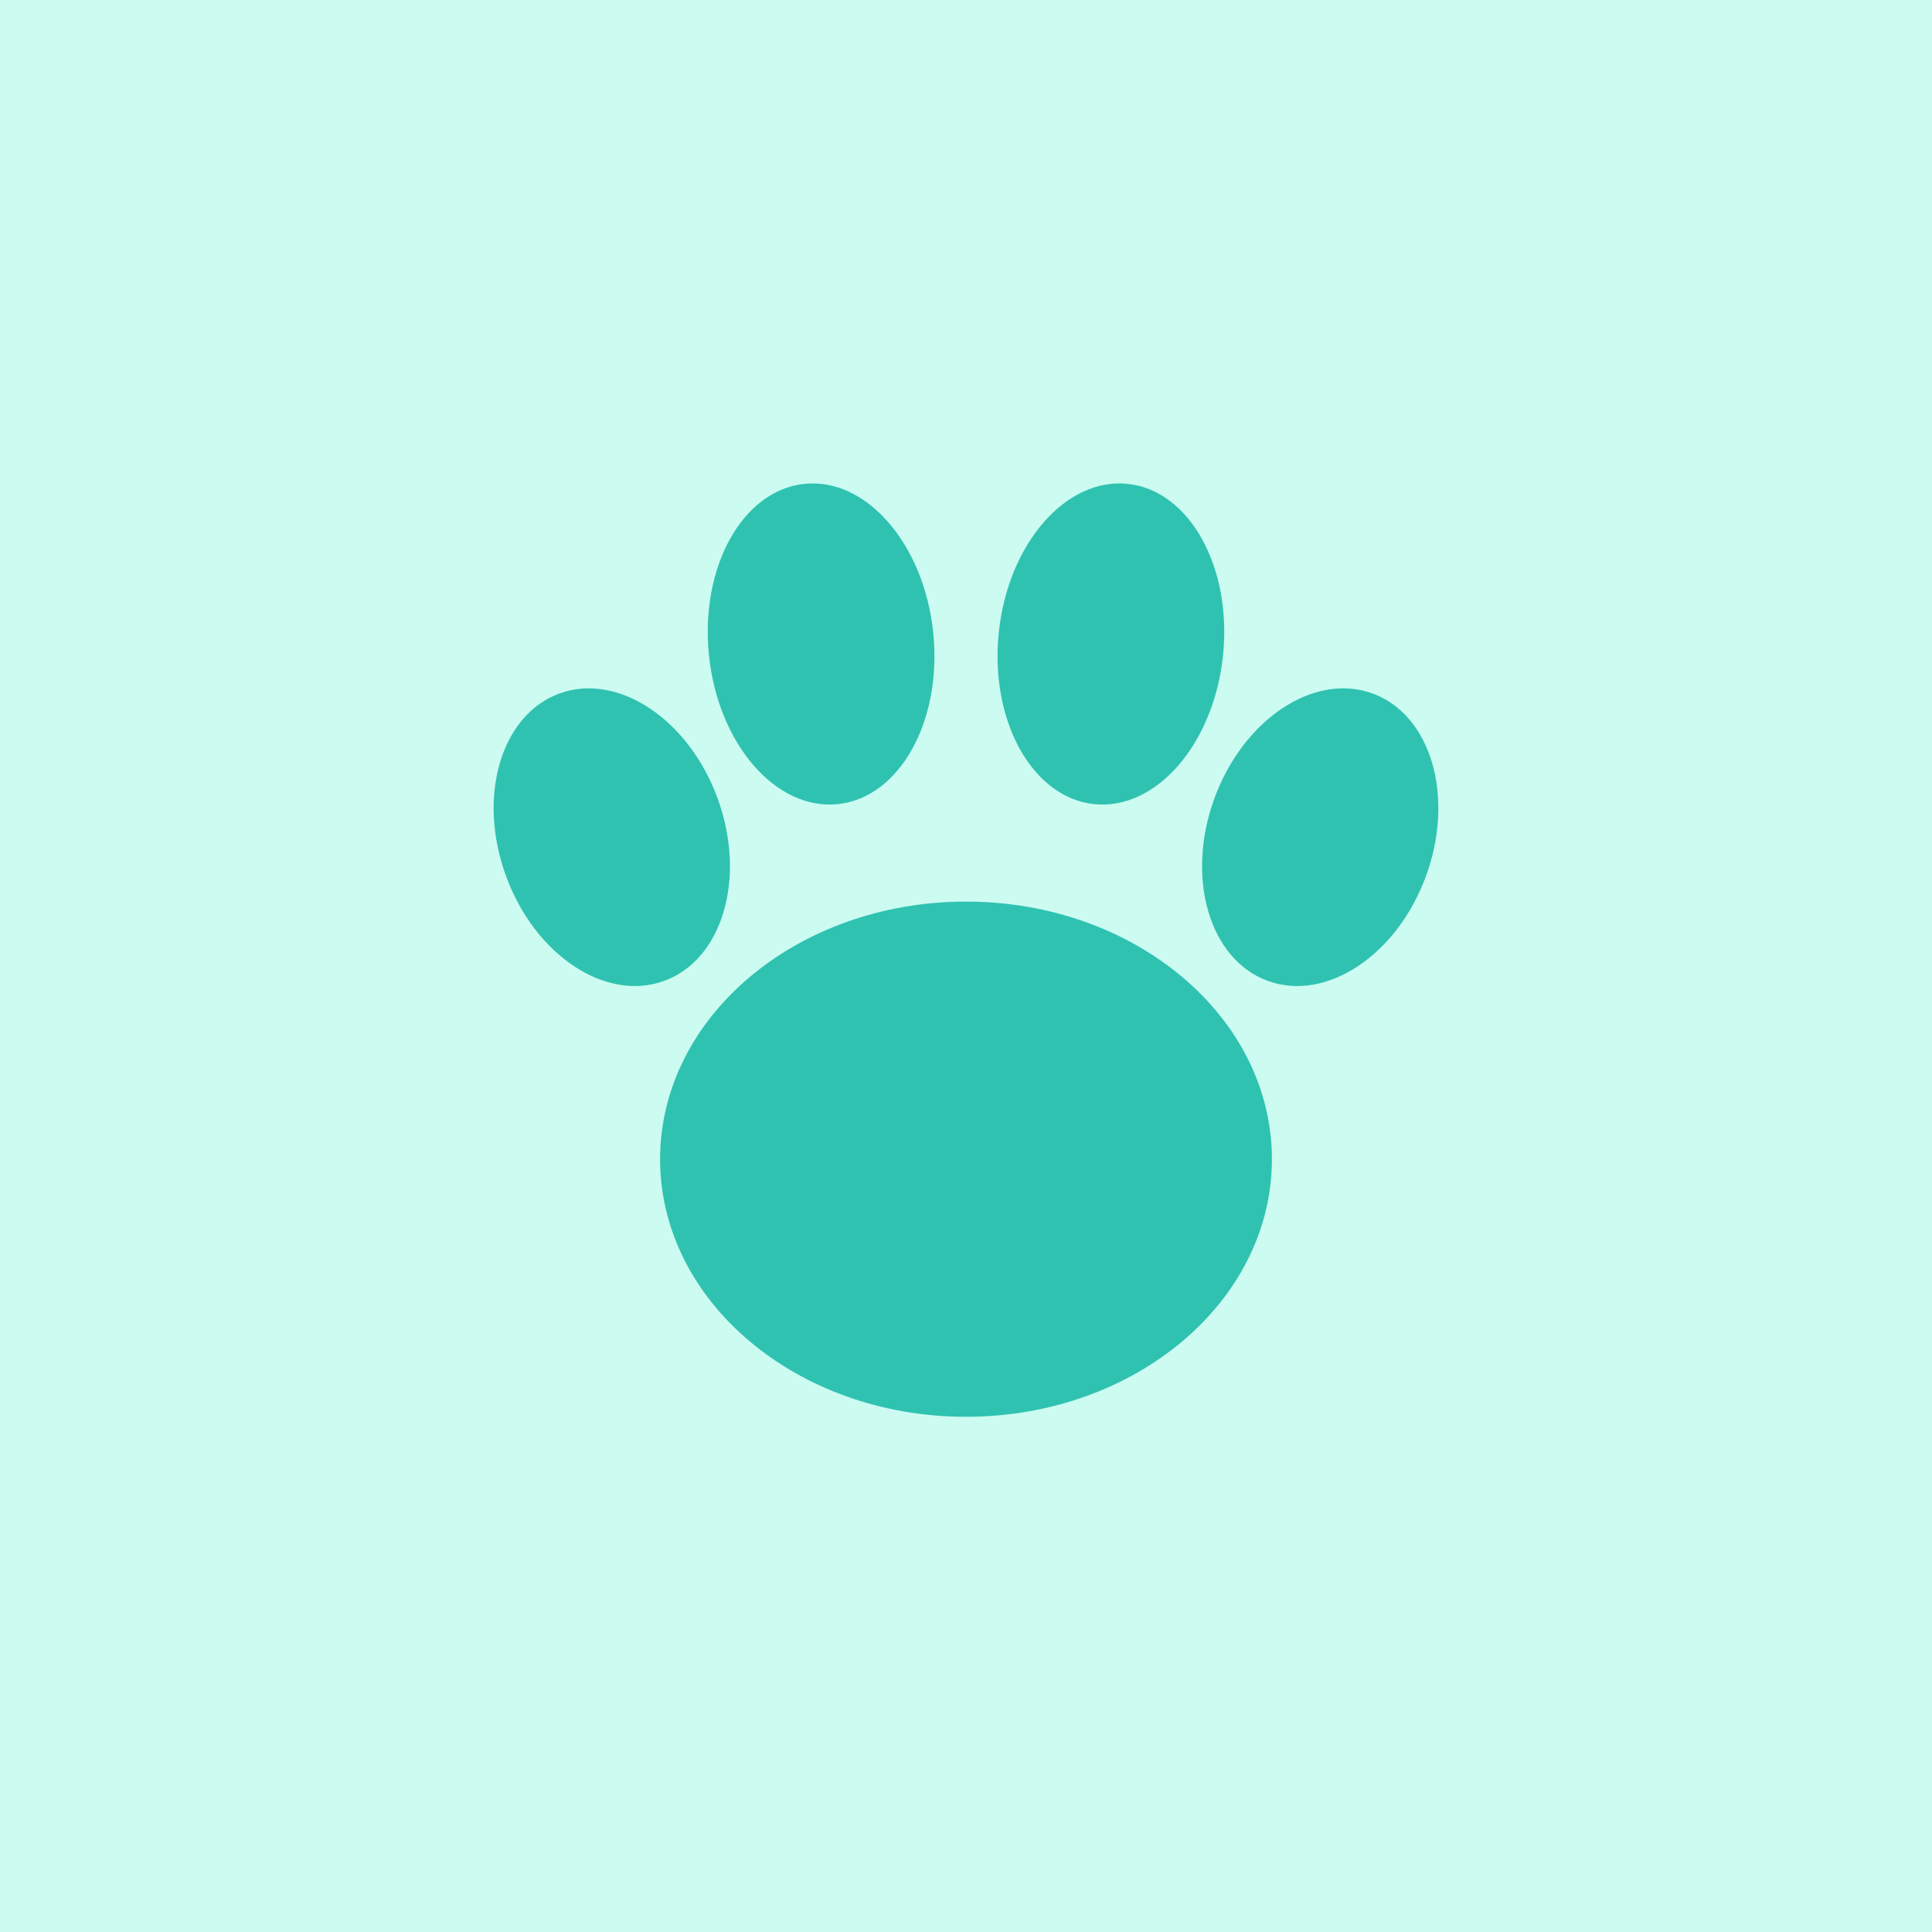
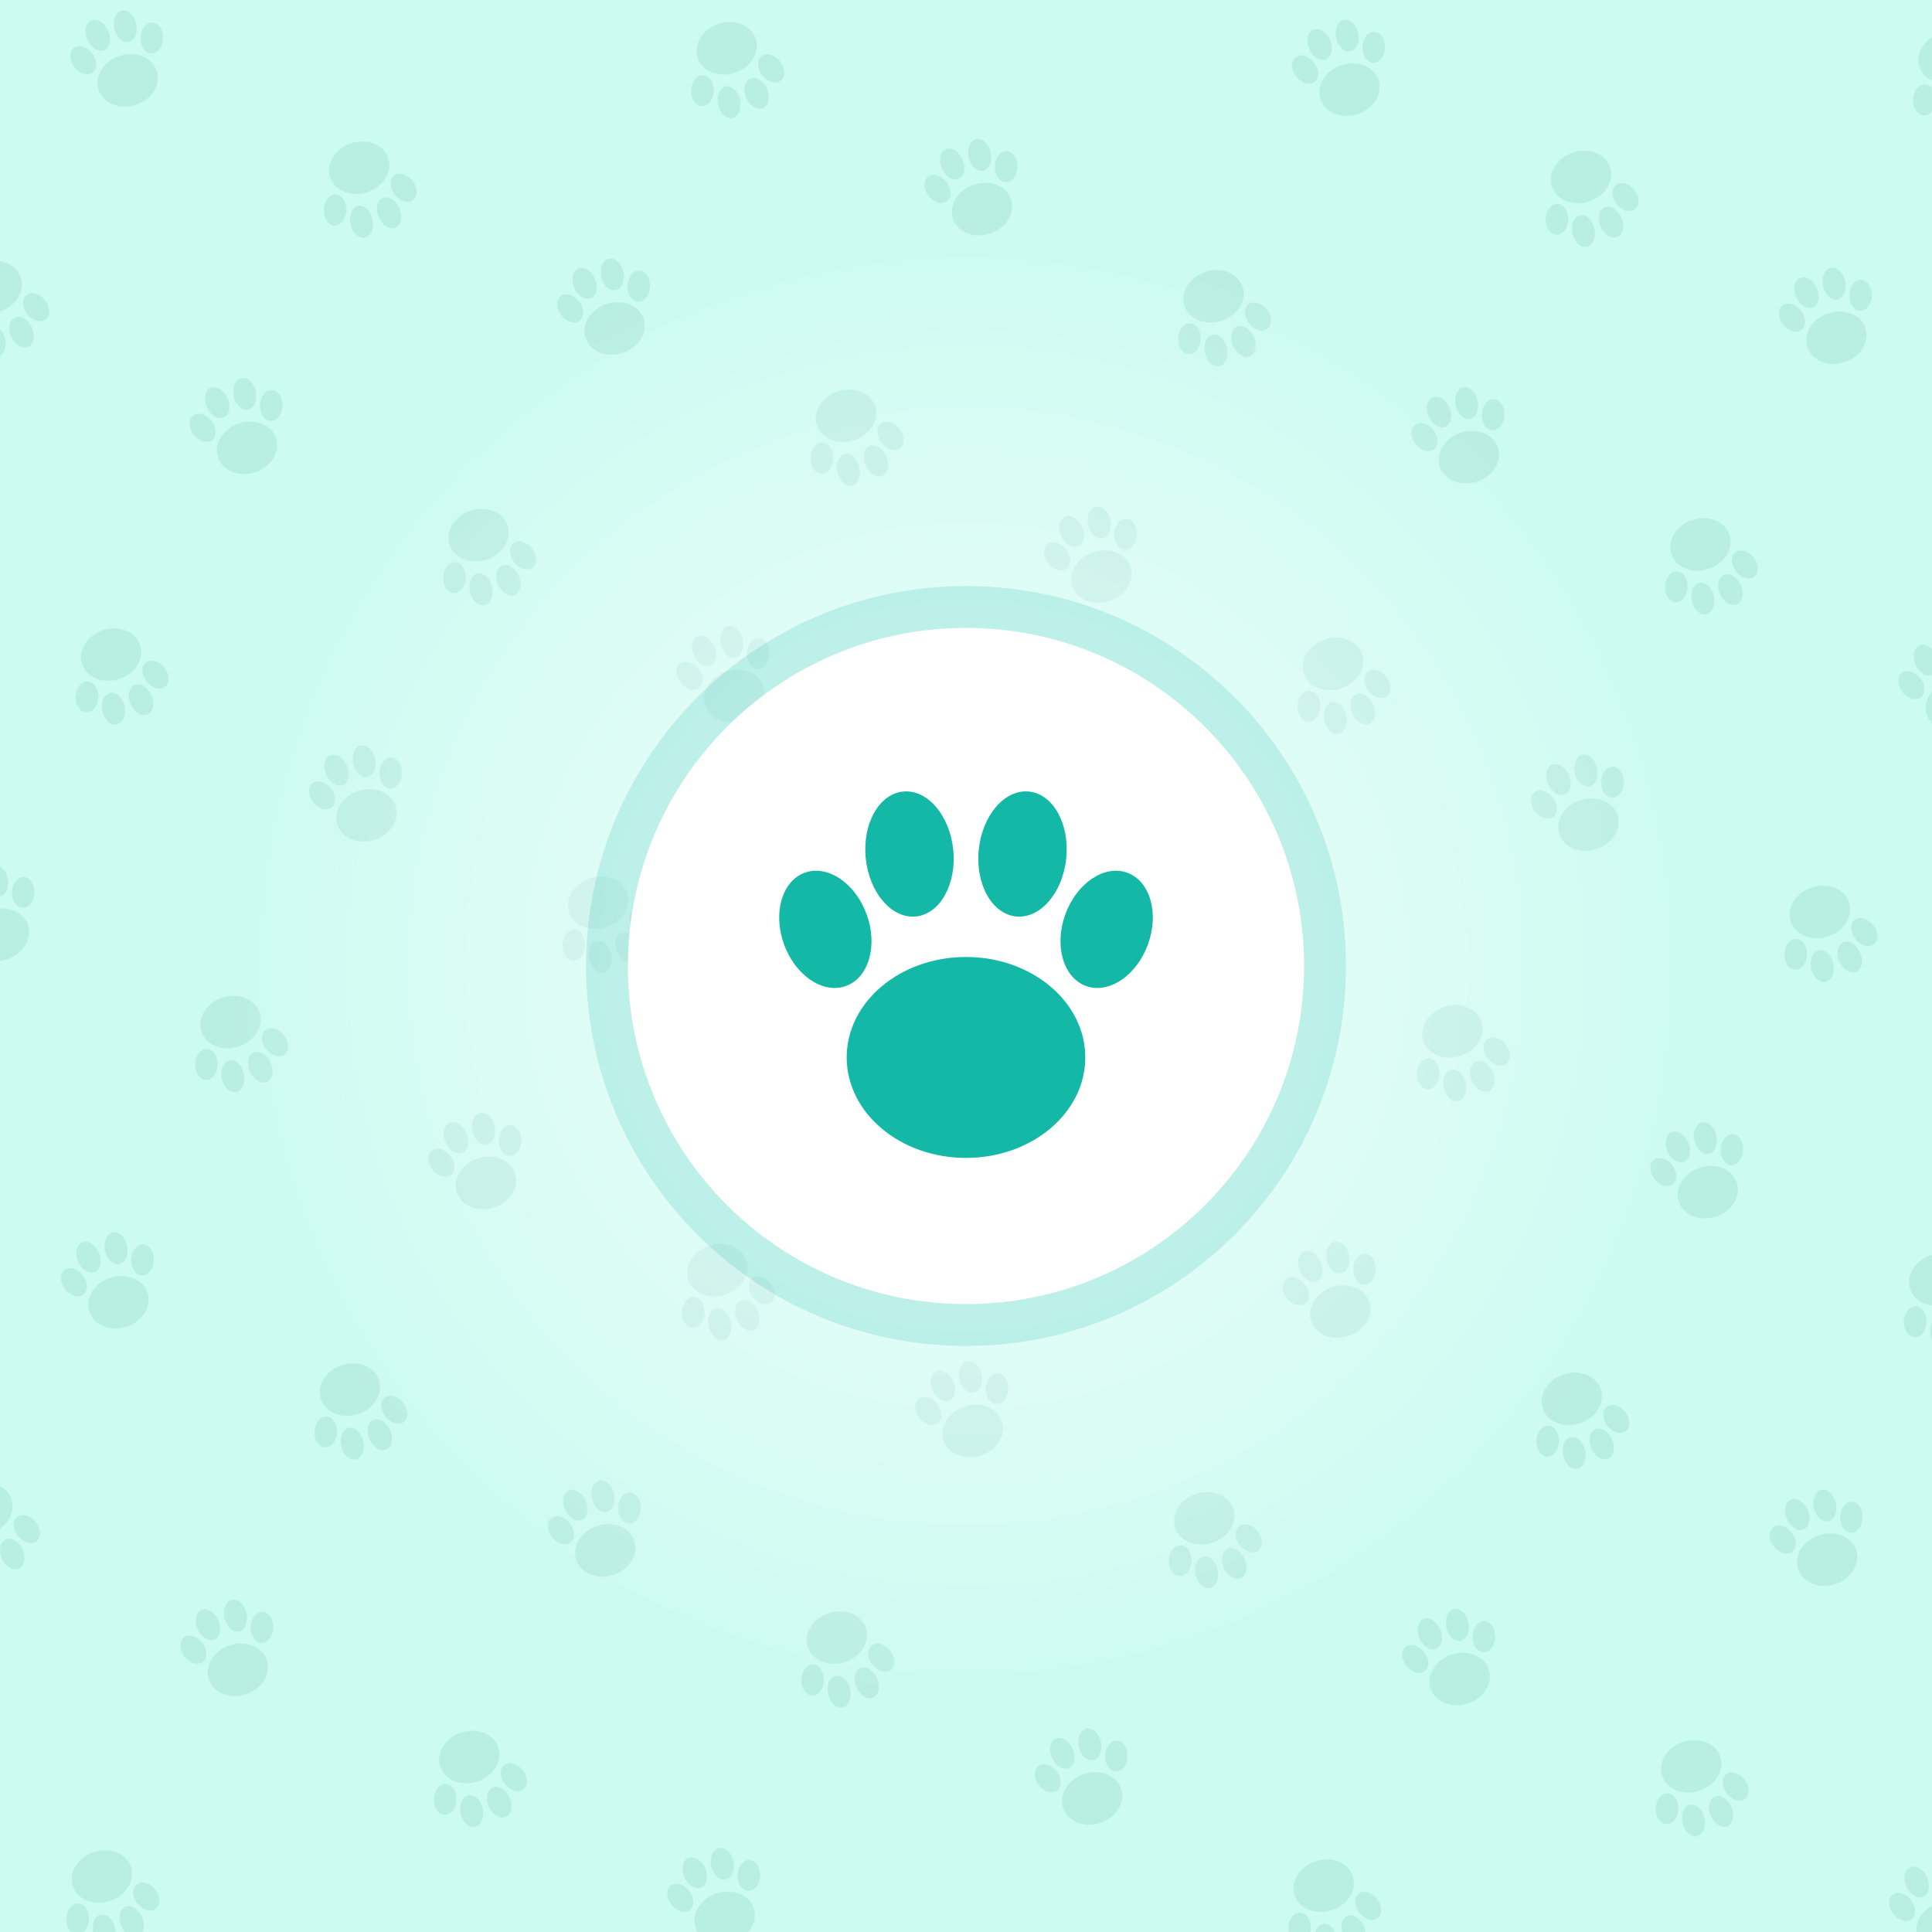
- <svg xmlns="http://www.w3.org/2000/svg" viewBox="0 0 1200 1200" role="img" aria-label="Photo coming soon">
+ <svg xmlns="http://www.w3.org/2000/svg" xmlns:xlink="http://www.w3.org/1999/xlink" viewBox="0 0 1200 1200" role="img" aria-label="Pawsome">
+   <defs>
+     <g id="paw">
+       <ellipse cx="0" cy="60" rx="95" ry="80" />
+       <ellipse cx="-112" cy="-42" rx="35" ry="48" transform="rotate(-20 -112 -42)" />
+       <ellipse cx="-45" cy="-102" rx="35" ry="50" transform="rotate(-6 -45 -102)" />
+       <ellipse cx="45" cy="-102" rx="35" ry="50" transform="rotate(6 45 -102)" />
+       <ellipse cx="112" cy="-42" rx="35" ry="48" transform="rotate(20 112 -42)" />
+     </g>
+     <pattern id="paws" width="240" height="240" patternUnits="userSpaceOnUse" patternTransform="rotate(-18)">
+       <g fill="#0F766E" opacity="0.1">
+         <use xlink:href="#paw" href="#paw" transform="translate(60 60) scale(0.2)" />
+         <use xlink:href="#paw" href="#paw" transform="translate(180 180) scale(0.2) rotate(180)" />
+       </g>
+     </pattern>
+     <radialGradient id="glow" cx="50%" cy="50%" r="50%">
+       <stop offset="0" stop-color="#FFFFFF" stop-opacity="0.75" />
+       <stop offset="1" stop-color="#FFFFFF" stop-opacity="0" />
+     </radialGradient>
+   </defs>
  <rect width="1200" height="1200" fill="#CCFBF1" />
-   <g fill="#14B8A6" opacity="0.85">
-     <ellipse cx="600" cy="720" rx="190" ry="160" />
-     <ellipse cx="380" cy="520" rx="70" ry="95" transform="rotate(-20 380 520)" />
-     <ellipse cx="510" cy="400" rx="70" ry="100" transform="rotate(-6 510 400)" />
-     <ellipse cx="690" cy="400" rx="70" ry="100" transform="rotate(6 690 400)" />
-     <ellipse cx="820" cy="520" rx="70" ry="95" transform="rotate(20 820 520)" />
-   </g>
+   <rect width="1200" height="1200" fill="url(#paws)" />
+   <circle cx="600" cy="600" r="460" fill="url(#glow)" />
+   <circle cx="600" cy="600" r="236" fill="#14B8A6" opacity="0.18" />
+   <circle cx="600" cy="600" r="210" fill="#FFFFFF" />
+   <use xlink:href="#paw" href="#paw" transform="translate(600 610) scale(0.78)" fill="#14B8A6" />
</svg>
